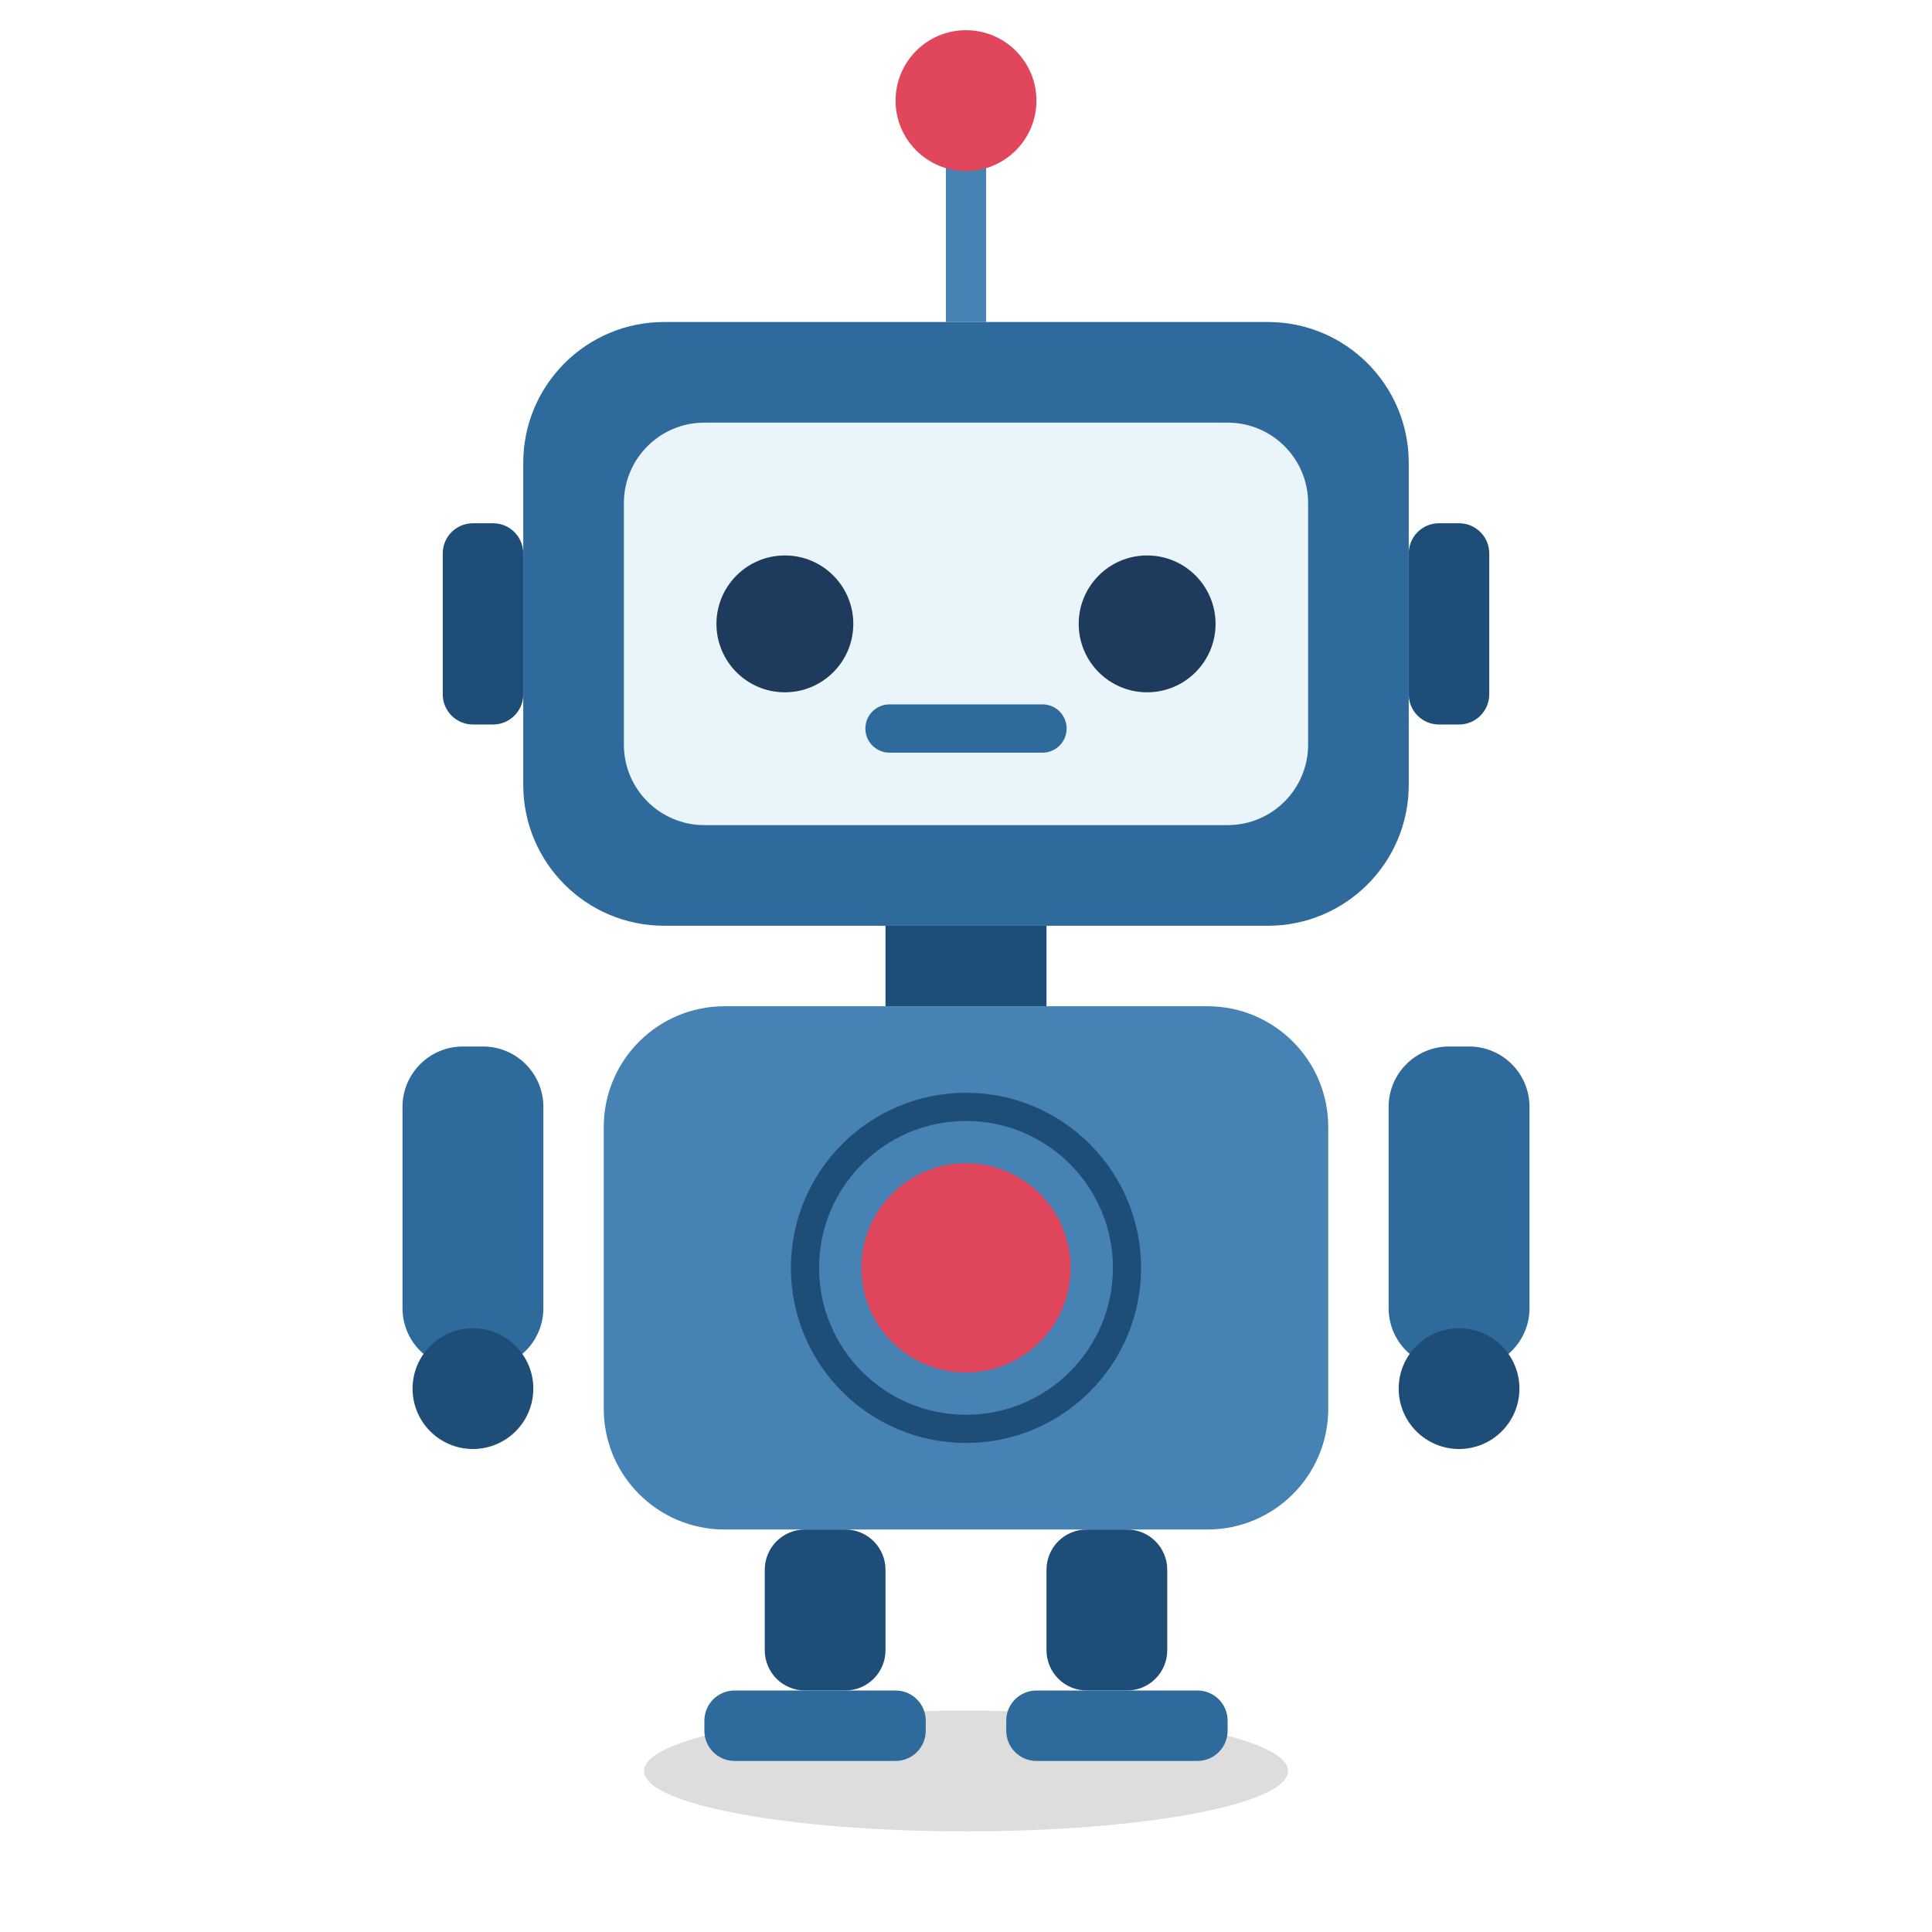
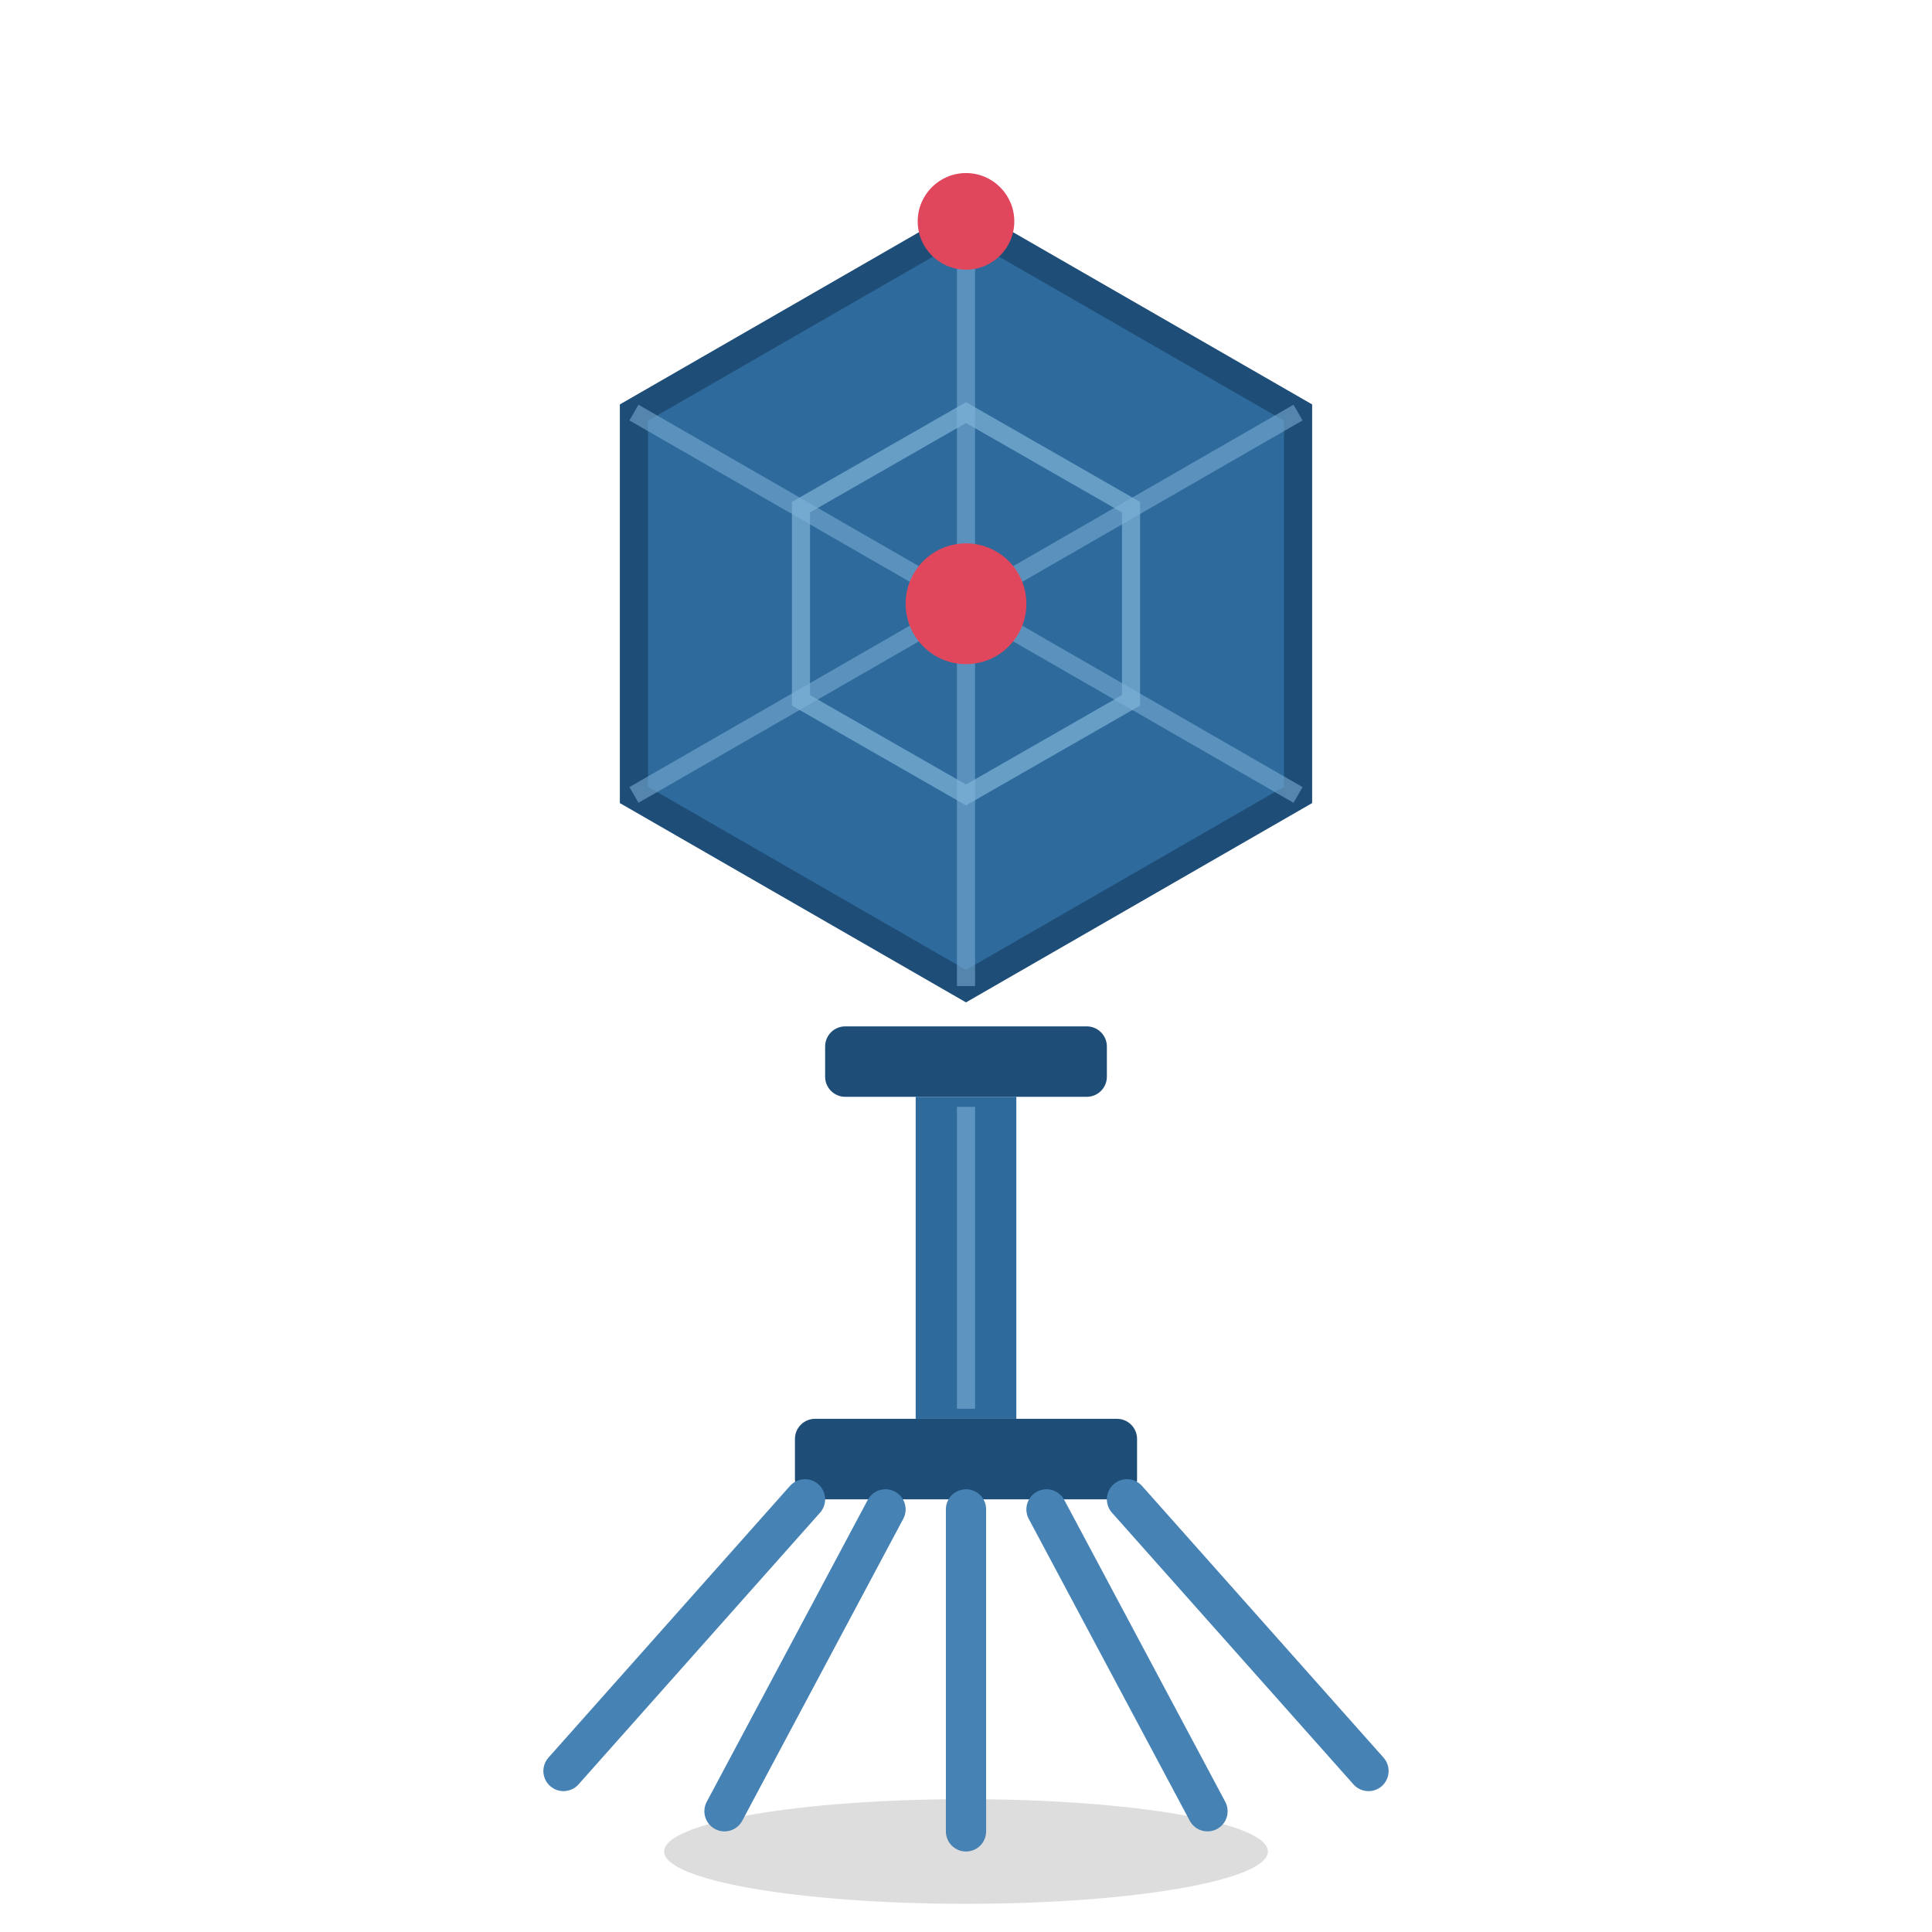
<svg class="primary-robot" viewBox="0 0 96 96" aria-hidden="true">
  <g class="bot-float">
-     <ellipse class="bot-shadow" cx="48" cy="88" rx="16" ry="3" fill="#27272a" opacity="0.16" />
-     <line x1="48" y1="6" x2="48" y2="16" stroke="#4682b4" stroke-width="2" />
-     <circle class="bot-core" cx="48" cy="5" r="3.5" fill="#e0475c" />
-     <rect x="22" y="26" width="4" height="10" rx="1.5" fill="#1e4e78" />
-     <rect x="70" y="26" width="4" height="10" rx="1.5" fill="#1e4e78" />
-     <rect x="26" y="16" width="44" height="30" rx="7" fill="#2e6a9c" />
-     <rect x="31" y="21" width="34" height="20" rx="4" fill="#eaf4fb" />
-     <circle class="bot-eye" cx="39" cy="31" r="3.4" fill="#1e3a5c" />
-     <circle class="bot-eye" cx="57" cy="31" r="3.4" fill="#1e3a5c" />
-     <rect x="43" y="35" width="10" height="2.4" rx="1.2" fill="#2e6a9c" />
-     <rect x="44" y="46" width="8" height="4" fill="#1e4e78" />
-     <rect x="30" y="50" width="36" height="26" rx="6" fill="#4682b4" />
-     <circle cx="48" cy="63" r="8" fill="none" stroke="#1e4e78" stroke-width="1.4" />
-     <circle class="bot-core" cx="48" cy="63" r="5.2" fill="#e0475c" />
-     <rect class="bot-arm-l" x="20" y="52" width="7" height="16" rx="3" fill="#2e6a9c" />
-     <rect class="bot-arm-r" x="69" y="52" width="7" height="16" rx="3" fill="#2e6a9c" />
-     <circle cx="23.5" cy="69" r="3" fill="#1e4e78" />
-     <circle cx="72.5" cy="69" r="3" fill="#1e4e78" />
-     <rect x="38" y="76" width="6" height="8" rx="2" fill="#1e4e78" />
-     <rect x="52" y="76" width="6" height="8" rx="2" fill="#1e4e78" />
-     <rect x="35" y="84" width="11" height="3.5" rx="1.5" fill="#2e6a9c" />
-     <rect x="50" y="84" width="11" height="3.5" rx="1.5" fill="#2e6a9c" />
+     <ellipse class="bot-shadow" cx="48" cy="92" rx="15" ry="2.6" fill="#27272a" opacity="0.16" />
+     <polygon points="48,11 31.5,20.5 31.5,39.5 48,49 64.5,39.5 64.5,20.5" fill="#2e6a9c" stroke="#1e4e78" stroke-width="1.4" />
+     <g stroke="#7fb3d8" stroke-width="0.9" opacity="0.55">
+       <line x1="48" y1="11" x2="48" y2="30" />
+       <line x1="31.5" y1="20.5" x2="48" y2="30" />
+       <line x1="31.5" y1="39.5" x2="48" y2="30" />
+       <line x1="48" y1="49" x2="48" y2="30" />
+       <line x1="64.5" y1="39.5" x2="48" y2="30" />
+       <line x1="64.5" y1="20.5" x2="48" y2="30" />
+     </g>
+     <polygon points="48,20.5 39.8,25.2 39.8,34.8 48,39.5 56.2,34.8 56.2,25.2" fill="none" stroke="#7fb3d8" stroke-width="0.9" opacity="0.7" />
+     <circle class="bot-core" cx="48" cy="30" r="3" fill="#e0475c" />
+     <circle cx="48" cy="11" r="2.4" fill="#e0475c" />
+     <rect x="41" y="51" width="14" height="3.5" rx="1" fill="#1e4e78" />
+     <rect x="45.5" y="54.5" width="5" height="16" fill="#2e6a9c" />
+     <line x1="48" y1="55" x2="48" y2="70" stroke="#7fb3d8" stroke-width="0.9" opacity="0.6" />
+     <rect x="39.5" y="70.5" width="17" height="4" rx="1" fill="#1e4e78" />
+     <g stroke="#4682b4" stroke-width="2" stroke-linecap="round" fill="none">
+       <line class="bot-fiber" x1="40" y1="74.5" x2="28" y2="88" />
+       <line class="bot-fiber bot-fiber-b" x1="44" y1="75" x2="36" y2="90" />
+       <line class="bot-fiber" x1="48" y1="75" x2="48" y2="91" />
+       <line class="bot-fiber bot-fiber-b" x1="52" y1="75" x2="60" y2="90" />
+       <line class="bot-fiber" x1="56" y1="74.5" x2="68" y2="88" />
+     </g>
  </g>
</svg>
